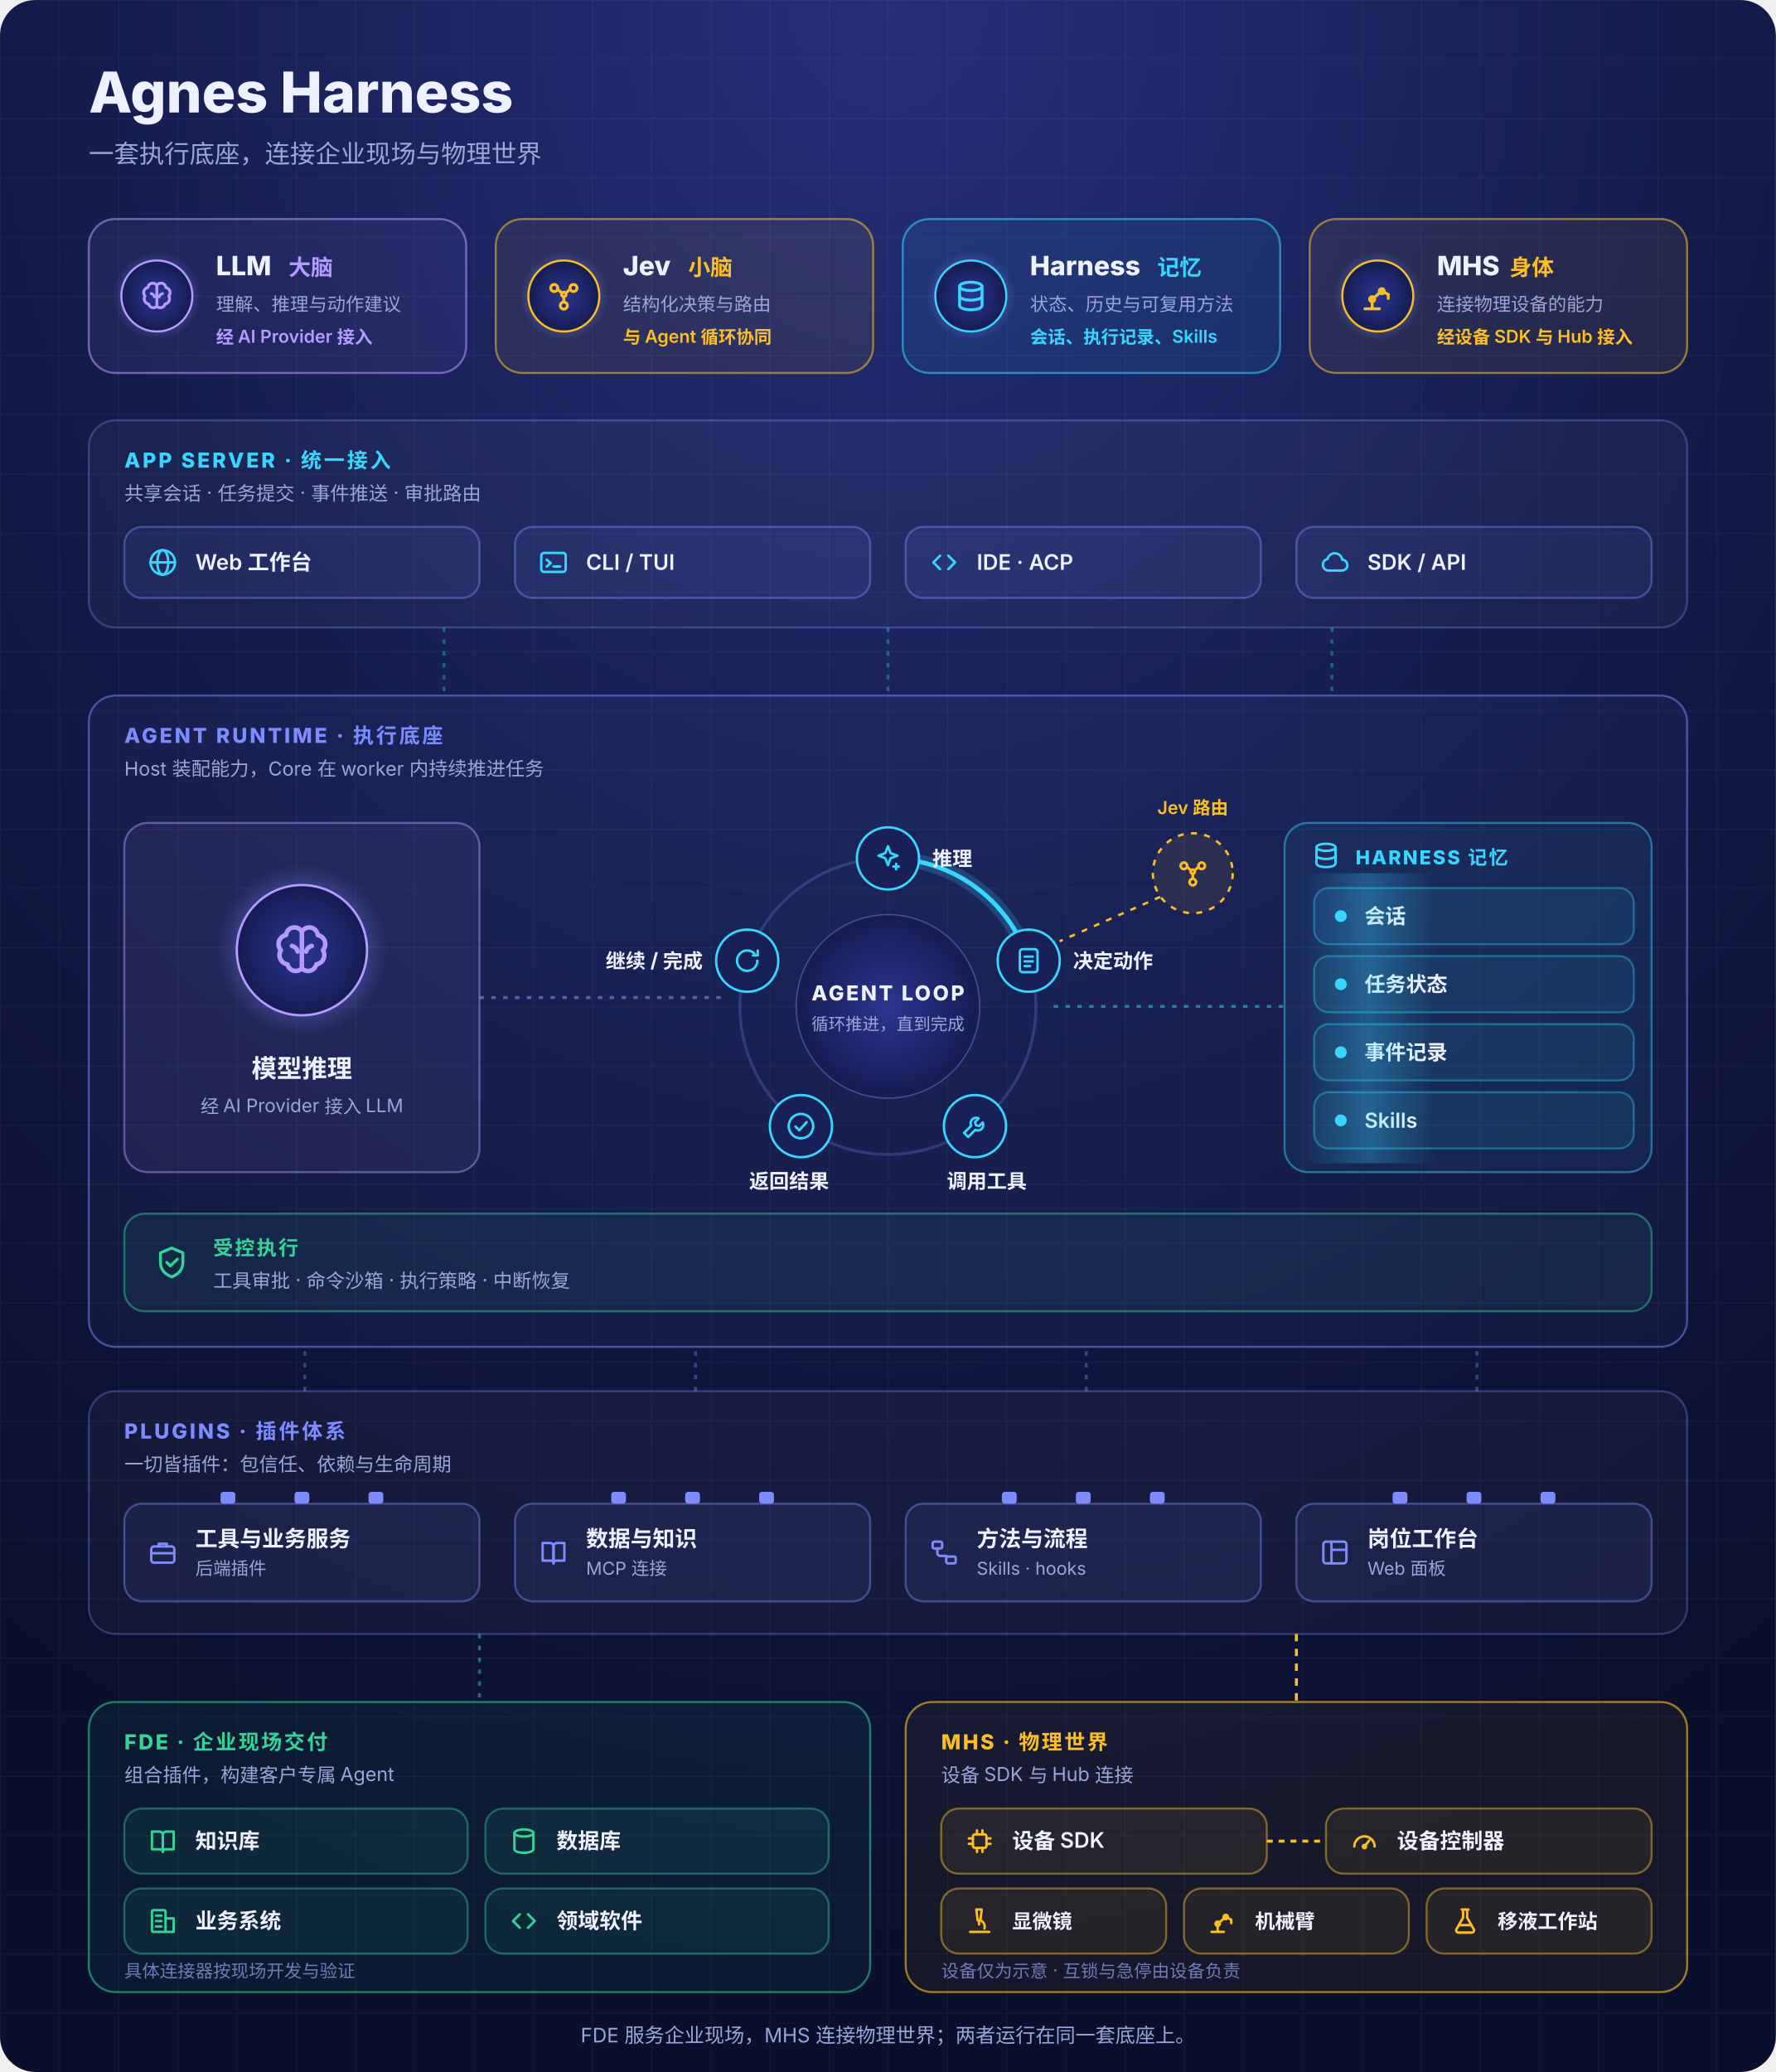
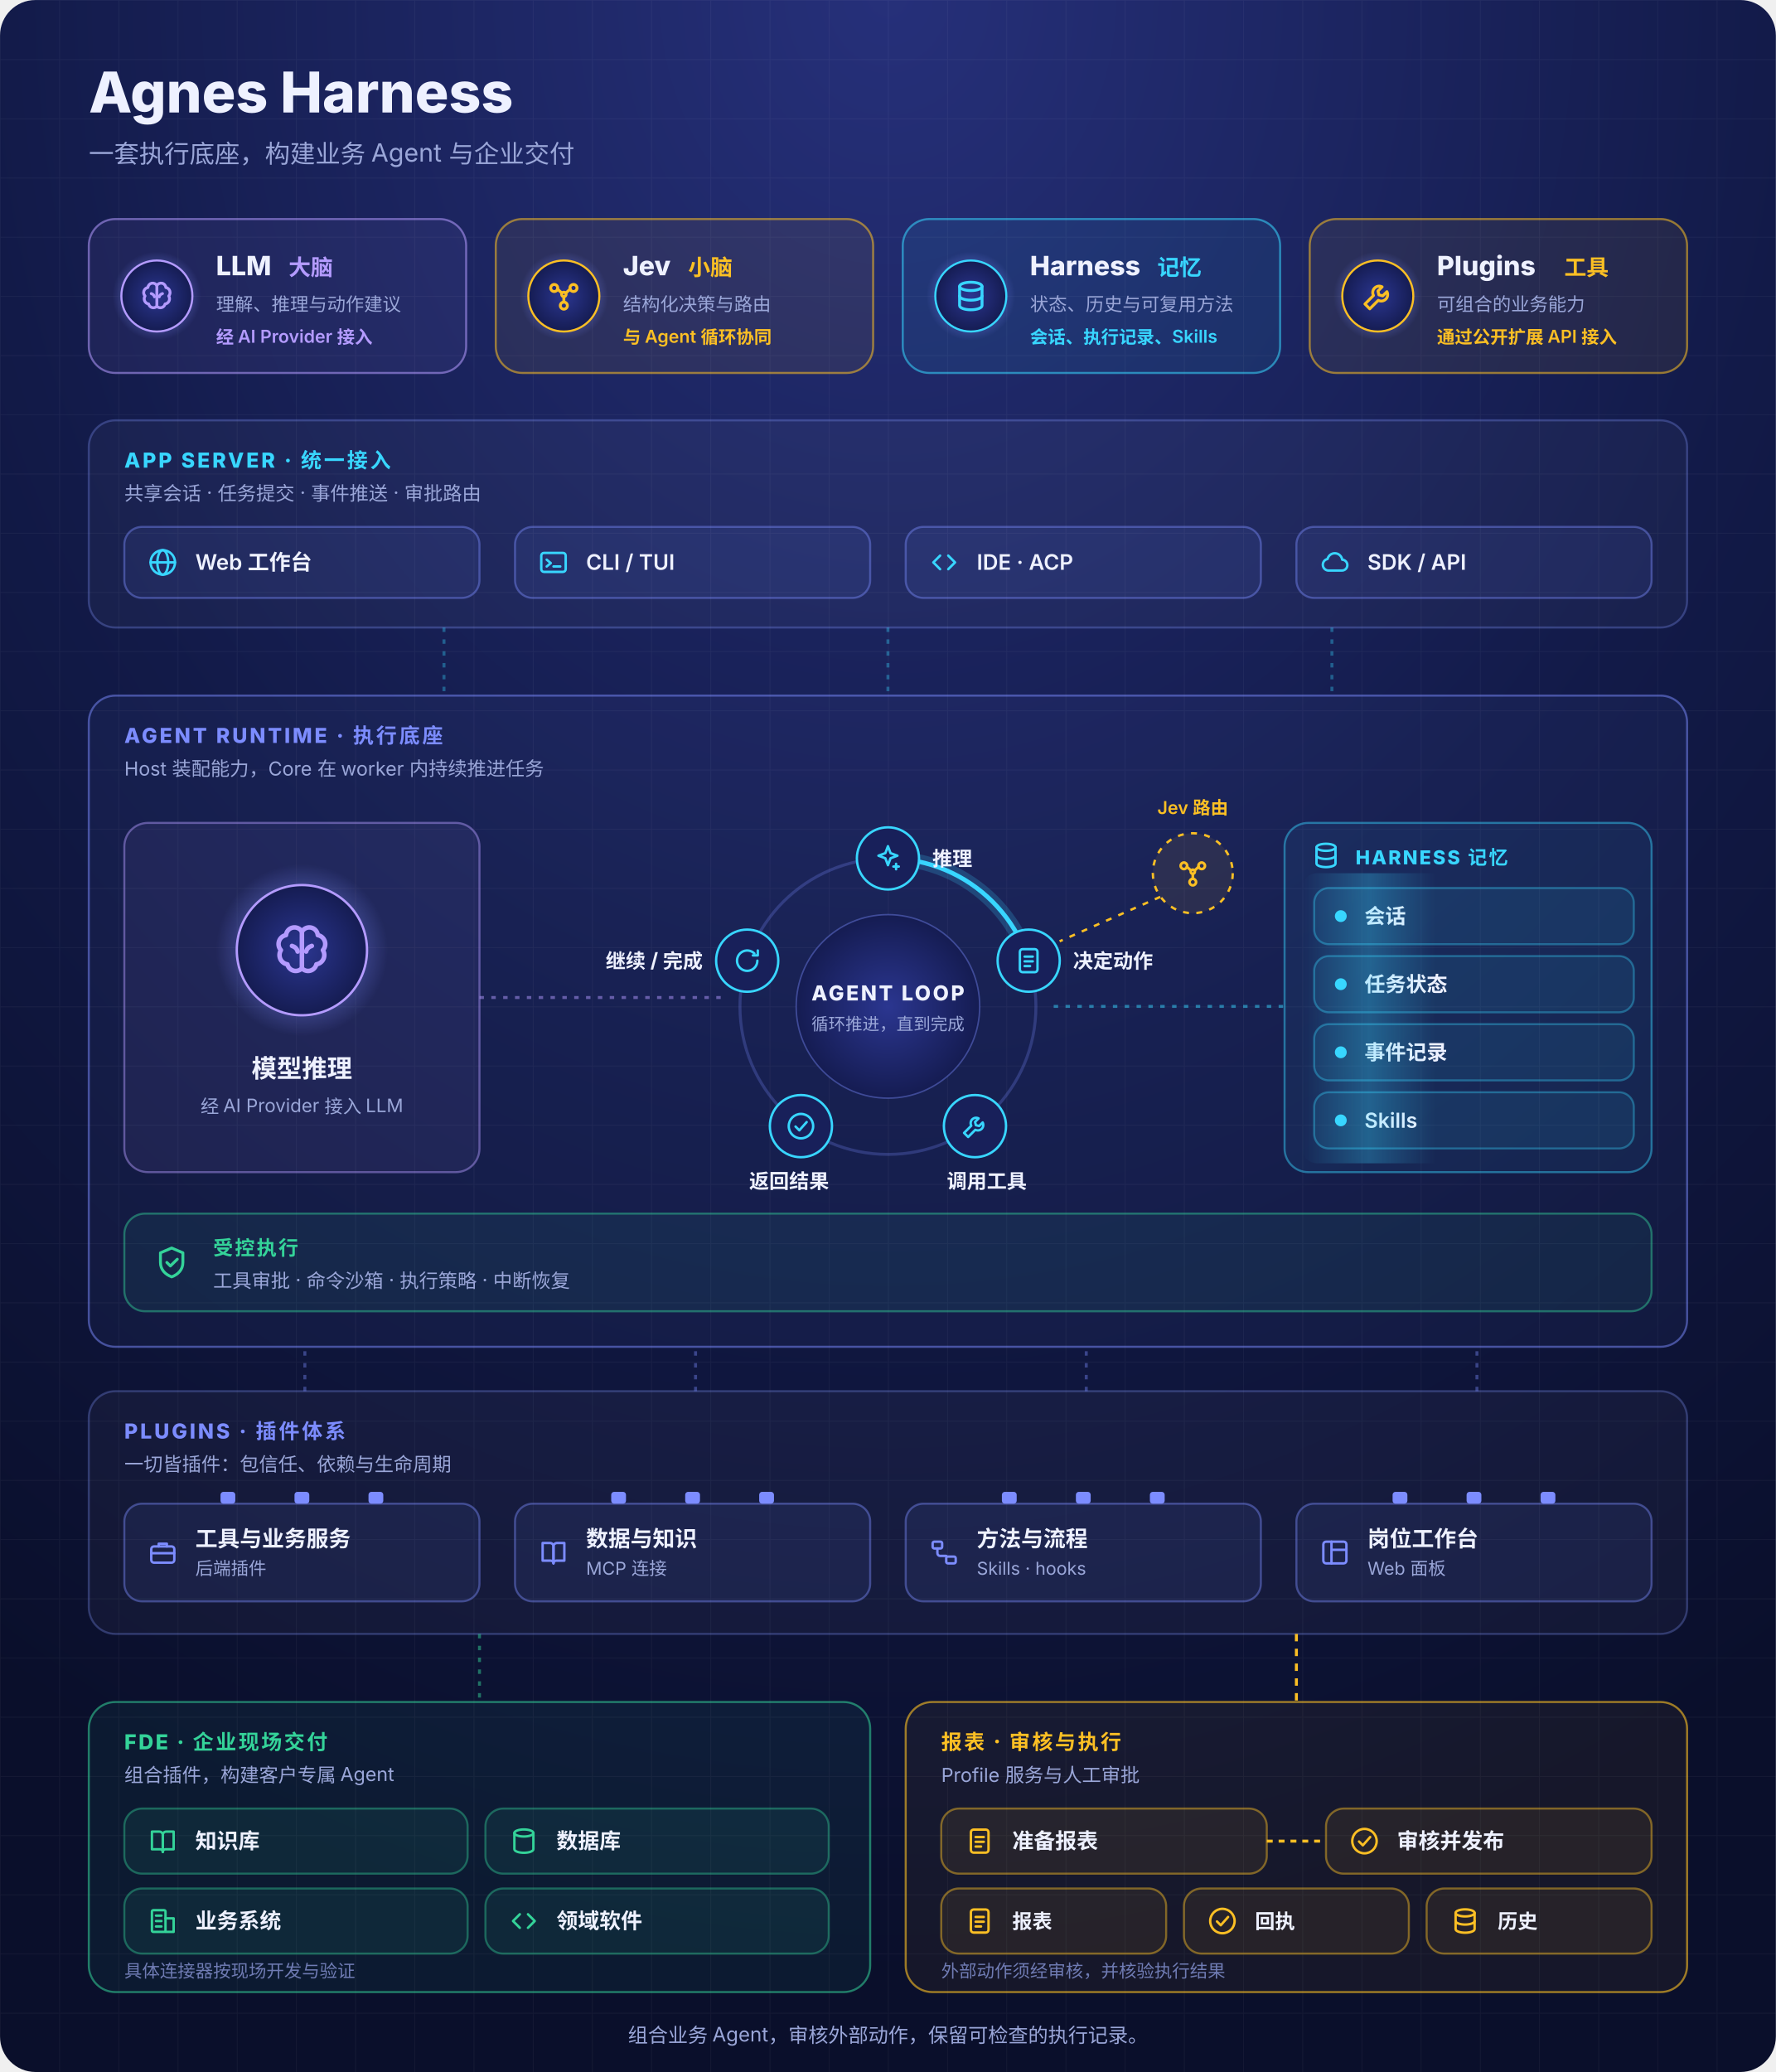
<svg xmlns="http://www.w3.org/2000/svg" width="1200" height="1400" viewBox="0 0 1200 1400" role="img" aria-labelledby="title description" xml:lang="zh-CN">
  <defs>
    <radialGradient id="bg" cx="50%" cy="0%" r="95%">
      <stop offset="0" stop-color="#26307a" />
      <stop offset=".55" stop-color="#121a48" />
      <stop offset="1" stop-color="#0a0f2b" />
    </radialGradient>
    <radialGradient id="halo">
      <stop offset="0" stop-color="#7c8cff" stop-opacity=".9" />
      <stop offset="1" stop-color="#7c8cff" stop-opacity="0" />
    </radialGradient>
    <radialGradient id="core">
      <stop offset="0" stop-color="#2b3690" />
      <stop offset="1" stop-color="#151c52" />
    </radialGradient>
    <linearGradient id="sweepGrad" x1="0" x2="1">
      <stop offset="0" stop-color="#38d6ff" stop-opacity="0" />
      <stop offset=".5" stop-color="#38d6ff" stop-opacity=".28" />
      <stop offset="1" stop-color="#38d6ff" stop-opacity="0" />
    </linearGradient>
    <pattern id="grid" width="40" height="40" patternUnits="userSpaceOnUse">
      <path d="M40 0H0V40" fill="none" stroke="rgba(255,255,255,0.045)" stroke-width="1" />
    </pattern>
    <clipPath id="memclip">
      <rect x="880" y="590" width="232" height="196" rx="10" />
    </clipPath>
    <style>.beat{opacity:0;animation:beat 12s ease-in-out infinite}@keyframes beat{0%,100%{opacity:0}4%{opacity:1}13%{opacity:0}}.pulse{animation:pulse 2.6s ease-in-out infinite}@keyframes pulse{0%,100%{opacity:.35}50%{opacity:.9}}.march{animation:march 1.4s linear infinite}@keyframes march{to{stroke-dashoffset:-28}}.spin{transform-box:fill-box;transform-origin:center;animation:spin 9s linear infinite}@keyframes spin{to{transform:rotate(360deg)}}.comet{animation:comet 6s linear infinite}@keyframes comet{to{stroke-dashoffset:-628.3}}.sweep{animation:sweep 3.6s ease-in-out infinite}@keyframes sweep{0%{transform:translateX(-90px)}60%,100%{transform:translateX(330px)}}.pin{animation:pin 12s ease-in-out infinite}@keyframes pin{0%,46%,62%,100%{opacity:.35}50%{opacity:1}}@media (prefers-reduced-motion:reduce){*{animation:none!important}.motion{display:none}}</style>
  </defs>
  <rect width="1200" height="1400" rx="24" fill="url(#bg)" />
  <rect width="1200" height="1400" rx="24" fill="url(#grid)" />
  <g font-family="Inter, -apple-system, Segoe UI, PingFang SC, Microsoft YaHei, Arial, sans-serif">
    <text x="60" y="76" font-size="38" font-weight="800" fill="#eef1ff">Agnes Harness</text>
-     <text x="60" y="110" font-size="17" font-weight="400" fill="#9aa6d8">一套执行底座，连接企业现场与物理世界</text>
+     <text x="60" y="110" font-size="17" font-weight="400" fill="#9aa6d8">一套执行底座，构建业务 Agent 与企业交付</text>
    <rect x="60" y="148" width="255" height="104" rx="18" fill="rgba(180,155,255,0.07)" stroke="rgba(180,155,255,0.55)" stroke-width="1.4" />
    <circle cx="106" cy="200" r="30" fill="url(#halo)" class="pulse" style="animation-delay:0s" />
    <circle cx="106" cy="200" r="24" fill="url(#core)" stroke="#b49bff" stroke-width="1.4" />
    <g transform="translate(93 187) scale(1.083333)" fill="none" stroke="#b49bff" stroke-width="1.8" stroke-linecap="round" stroke-linejoin="round">
      <path d="M12 5.5a3 3 0 0 0-5.6 1.2A3.2 3.2 0 0 0 4.6 12a3.3 3.3 0 0 0 2.3 5 3 3 0 0 0 5.1 1.4z" />
      <path d="M12 5.5a3 3 0 0 1 5.6 1.2 3.2 3.2 0 0 1 1.8 5.3 3.3 3.3 0 0 1-2.3 5A3 3 0 0 1 12 18.4" />
      <path d="M8.5 10.5c1 .3 1.8 1 2 2M15.5 10.5c-1 .3-1.8 1-2 2" />
    </g>
    <text x="146" y="186" font-size="18" font-weight="800" fill="#eef1ff">LLM</text>
    <text x="195" y="186" font-size="15" font-weight="600" fill="#b49bff">大脑</text>
    <text x="146" y="210" font-size="12.5" font-weight="400" fill="#9aa6d8">理解、推理与动作建议</text>
    <text x="146" y="232" font-size="12" font-weight="600" fill="#b49bff">经 AI Provider 接入</text>
    <rect x="335" y="148" width="255" height="104" rx="18" fill="rgba(251,191,36,0.07)" stroke="rgba(251,191,36,0.55)" stroke-width="1.4" />
    <circle cx="381" cy="200" r="30" fill="url(#halo)" class="pulse" style="animation-delay:0.6s" />
    <circle cx="381" cy="200" r="24" fill="url(#core)" stroke="#fbbf24" stroke-width="1.4" />
    <g transform="translate(368 187) scale(1.083333)" fill="none" stroke="#fbbf24" stroke-width="1.8" stroke-linecap="round" stroke-linejoin="round">
      <circle cx="6" cy="7" r="2.2" />
      <circle cx="18" cy="7" r="2.2" />
      <circle cx="12" cy="18" r="2.2" />
      <circle cx="12" cy="11" r="1.4" />
      <path d="M8 7.6l2.8 2.6M16 7.6l-2.8 2.6M12 12.4v3.4" />
    </g>
    <text x="421" y="186" font-size="18" font-weight="800" fill="#eef1ff">Jev</text>
    <text x="465" y="186" font-size="15" font-weight="600" fill="#fbbf24">小脑</text>
    <text x="421" y="210" font-size="12.5" font-weight="400" fill="#9aa6d8">结构化决策与路由</text>
    <text x="421" y="232" font-size="12" font-weight="600" fill="#fbbf24">与 Agent 循环协同</text>
    <rect x="610" y="148" width="255" height="104" rx="18" fill="rgba(56,214,255,0.07)" stroke="rgba(56,214,255,0.55)" stroke-width="1.4" />
    <circle cx="656" cy="200" r="30" fill="url(#halo)" class="pulse" style="animation-delay:1.2s" />
    <circle cx="656" cy="200" r="24" fill="url(#core)" stroke="#38d6ff" stroke-width="1.4" />
    <g transform="translate(643 187) scale(1.083333)" fill="none" stroke="#38d6ff" stroke-width="1.8" stroke-linecap="round" stroke-linejoin="round">
      <ellipse cx="12" cy="6" rx="7" ry="2.6" />
      <path d="M5 6v12c0 1.4 3.1 2.6 7 2.6s7-1.2 7-2.6V6" />
      <path d="M5 12c0 1.4 3.1 2.6 7 2.6s7-1.2 7-2.6" />
    </g>
    <text x="696" y="186" font-size="18" font-weight="800" fill="#eef1ff">Harness</text>
    <text x="782" y="186" font-size="15" font-weight="600" fill="#38d6ff">记忆</text>
    <text x="696" y="210" font-size="12.5" font-weight="400" fill="#9aa6d8">状态、历史与可复用方法</text>
    <text x="696" y="232" font-size="12" font-weight="600" fill="#38d6ff">会话、执行记录、Skills</text>
    <rect x="885" y="148" width="255" height="104" rx="18" fill="rgba(251,191,36,0.07)" stroke="rgba(251,191,36,0.55)" stroke-width="1.4" />
    <circle cx="931" cy="200" r="30" fill="url(#halo)" class="pulse" style="animation-delay:1.8s" />
    <circle cx="931" cy="200" r="24" fill="url(#core)" stroke="#fbbf24" stroke-width="1.4" />
    <g transform="translate(918 187) scale(1.083333)" fill="none" stroke="#fbbf24" stroke-width="1.8" stroke-linecap="round" stroke-linejoin="round">
-       <path d="M4 20h9M8.5 20v-6l6-5 4 2" />
-       <circle cx="8.5" cy="14" r="1.6" />
-       <circle cx="14.5" cy="9" r="1.6" />
-       <path d="M18.5 11v2.5" />
-     </g>
-     <text x="971" y="186" font-size="18" font-weight="800" fill="#eef1ff">MHS</text>
-     <text x="1020" y="186" font-size="15" font-weight="600" fill="#fbbf24">身体</text>
-     <text x="971" y="210" font-size="12.5" font-weight="400" fill="#9aa6d8">连接物理设备的能力</text>
-     <text x="971" y="232" font-size="12" font-weight="600" fill="#fbbf24">经设备 SDK 与 Hub 接入</text>
+       <path d="M14.7 6.3a4 4 0 0 0-5.4 5.4L4 17l3 3 5.3-5.3a4 4 0 0 0 5.4-5.4l-2.6 2.6-2.4-.6-.6-2.4z" />
+     </g>
+     <text x="971" y="186" font-size="18" font-weight="800" fill="#eef1ff">Plugins</text>
+     <text x="1057" y="186" font-size="15" font-weight="600" fill="#fbbf24">工具</text>
+     <text x="971" y="210" font-size="12.5" font-weight="400" fill="#9aa6d8">可组合的业务能力</text>
+     <text x="971" y="232" font-size="12" font-weight="600" fill="#fbbf24">通过公开扩展 API 接入</text>
    <rect x="60" y="284" width="1080" height="140" rx="18" fill="rgba(255,255,255,0.035)" stroke="rgba(132,150,255,0.30)" stroke-width="1.4" />
    <text x="84" y="316" font-size="14" font-weight="800" fill="#38d6ff" letter-spacing="1.6">APP SERVER · 统一接入</text>
    <text x="84" y="338" font-size="13" font-weight="400" fill="#9aa6d8">共享会话 · 任务提交 · 事件推送 · 审批路由</text>
    <rect x="84" y="356" width="240" height="48" rx="12" fill="rgba(124,140,255,0.08)" stroke="rgba(124,140,255,0.42)" stroke-width="1.4" />
    <g transform="translate(99 369) scale(0.9166667)" fill="none" stroke="#38d6ff" stroke-width="1.8" stroke-linecap="round" stroke-linejoin="round">
      <circle cx="12" cy="12" r="9" />
      <ellipse cx="12" cy="12" rx="4" ry="9" />
      <path d="M3 12h18" />
    </g>
    <text x="132" y="385" font-size="14.5" font-weight="600" fill="#eef1ff">Web 工作台</text>
    <rect x="348" y="356" width="240" height="48" rx="12" fill="rgba(124,140,255,0.08)" stroke="rgba(124,140,255,0.42)" stroke-width="1.4" />
    <g transform="translate(363 369) scale(0.9166667)" fill="none" stroke="#38d6ff" stroke-width="1.8" stroke-linecap="round" stroke-linejoin="round">
      <rect x="3" y="5" width="18" height="14" rx="2" />
      <path d="M7 10l3 2.5L7 15M12 15h5" />
    </g>
    <text x="396" y="385" font-size="14.5" font-weight="600" fill="#eef1ff">CLI / TUI</text>
    <rect x="612" y="356" width="240" height="48" rx="12" fill="rgba(124,140,255,0.08)" stroke="rgba(124,140,255,0.42)" stroke-width="1.4" />
    <g transform="translate(627 369) scale(0.9166667)" fill="none" stroke="#38d6ff" stroke-width="1.8" stroke-linecap="round" stroke-linejoin="round">
      <path d="M9 7l-5 5 5 5M15 7l5 5-5 5" />
    </g>
    <text x="660" y="385" font-size="14.5" font-weight="600" fill="#eef1ff">IDE · ACP</text>
    <rect x="876" y="356" width="240" height="48" rx="12" fill="rgba(124,140,255,0.08)" stroke="rgba(124,140,255,0.42)" stroke-width="1.4" />
    <g transform="translate(891 369) scale(0.9166667)" fill="none" stroke="#38d6ff" stroke-width="1.8" stroke-linecap="round" stroke-linejoin="round">
      <path d="M7 18h10a4 4 0 0 0 .4-8A5.5 5.5 0 0 0 6.6 9.5 4.3 4.3 0 0 0 7 18z" />
    </g>
    <text x="924" y="385" font-size="14.5" font-weight="600" fill="#eef1ff">SDK / API</text>
    <g class="beat" style="animation-delay:0s" fill="none" stroke="#38d6ff">
      <rect x="84" y="356" width="1032" height="48" rx="12" stroke-width="9" stroke-opacity=".22" />
      <rect x="84" y="356" width="1032" height="48" rx="12" stroke-width="2.4" />
    </g>
    <path d="M 300 424 V 470" stroke="rgba(56,214,255,0.35)" stroke-width="2" stroke-dasharray="3 5" />
    <g class="motion" fill="#38d6ff" opacity="0">
      <circle r="9.36" opacity=".22" />
      <circle r="3.6" />
      <animateMotion path="M 300 424 V 470" dur="1.6s" begin="0.4s" repeatCount="indefinite" />
      <animate attributeName="opacity" values="0;1;1;0" keyTimes="0;.12;.85;1" dur="1.6s" begin="0.4s" repeatCount="indefinite" />
    </g>
    <path d="M 600 424 V 470" stroke="rgba(56,214,255,0.35)" stroke-width="2" stroke-dasharray="3 5" />
    <g class="motion" fill="#38d6ff" opacity="0">
      <circle r="9.36" opacity=".22" />
      <circle r="3.6" />
      <animateMotion path="M 600 424 V 470" dur="1.6s" begin="0.8s" repeatCount="indefinite" />
      <animate attributeName="opacity" values="0;1;1;0" keyTimes="0;.12;.85;1" dur="1.6s" begin="0.8s" repeatCount="indefinite" />
    </g>
    <path d="M 900 424 V 470" stroke="rgba(56,214,255,0.35)" stroke-width="2" stroke-dasharray="3 5" />
    <g class="motion" fill="#38d6ff" opacity="0">
      <circle r="9.36" opacity=".22" />
      <circle r="3.6" />
      <animateMotion path="M 900 424 V 470" dur="1.6s" begin="1.2s" repeatCount="indefinite" />
      <animate attributeName="opacity" values="0;1;1;0" keyTimes="0;.12;.85;1" dur="1.6s" begin="1.2s" repeatCount="indefinite" />
    </g>
    <rect x="60" y="470" width="1080" height="440" rx="18" fill="rgba(124,140,255,0.05)" stroke="rgba(124,140,255,0.5)" stroke-width="1.4" />
    <text x="84" y="502" font-size="14" font-weight="800" fill="#7c8cff" letter-spacing="1.6">AGENT RUNTIME · 执行底座</text>
    <text x="84" y="524" font-size="13" font-weight="400" fill="#9aa6d8">Host 装配能力，Core 在 worker 内持续推进任务</text>
    <rect x="84" y="556" width="240" height="236" rx="16" fill="rgba(180,155,255,0.07)" stroke="rgba(180,155,255,0.45)" stroke-width="1.4" />
    <circle cx="204" cy="642" r="58" fill="url(#halo)" class="pulse" />
    <circle cx="204" cy="642" r="44" fill="url(#core)" stroke="#b49bff" stroke-width="1.6" />
    <g transform="translate(181 619) scale(1.916667)" fill="none" stroke="#b49bff" stroke-width="1.6" stroke-linecap="round" stroke-linejoin="round">
      <path d="M12 5.5a3 3 0 0 0-5.6 1.2A3.2 3.2 0 0 0 4.6 12a3.3 3.3 0 0 0 2.3 5 3 3 0 0 0 5.1 1.4z" />
      <path d="M12 5.5a3 3 0 0 1 5.6 1.2 3.2 3.2 0 0 1 1.8 5.3 3.3 3.3 0 0 1-2.3 5A3 3 0 0 1 12 18.4" />
      <path d="M8.5 10.5c1 .3 1.8 1 2 2M15.5 10.5c-1 .3-1.8 1-2 2" />
    </g>
    <text x="204" y="728" font-size="17" font-weight="700" fill="#eef1ff" text-anchor="middle">模型推理</text>
    <text x="204" y="752" font-size="12.5" font-weight="400" fill="#9aa6d8" text-anchor="middle">经 AI Provider 接入 LLM</text>
    <path d="M 324 674 H 488" stroke="rgba(180,155,255,0.5)" stroke-width="2" stroke-dasharray="3 5" />
    <circle cx="600" cy="680" r="100" fill="none" stroke="rgba(124,140,255,0.25)" stroke-width="2" />
    <g fill="none" stroke="#38d6ff" stroke-linecap="round" stroke-dasharray="110 518.3" transform="rotate(-90 600 680)">
      <circle cx="600" cy="680" r="100" stroke-width="10" stroke-opacity=".2" class="comet" />
      <circle cx="600" cy="680" r="100" stroke-width="3" class="comet" />
    </g>
    <circle cx="600" cy="680" r="62" fill="url(#core)" stroke="rgba(124,140,255,0.4)" />
    <text x="600" y="676" font-size="14" font-weight="800" fill="#eef1ff" text-anchor="middle" letter-spacing="1.4">AGENT LOOP</text>
    <text x="600" y="696" font-size="11.5" font-weight="400" fill="#9aa6d8" text-anchor="middle">循环推进，直到完成</text>
    <circle cx="600.0" cy="580.0" r="21" fill="#18205a" stroke="#38d6ff" stroke-width="1.6" />
    <g transform="translate(589 569) scale(0.9166667)" fill="none" stroke="#38d6ff" stroke-width="1.8" stroke-linecap="round" stroke-linejoin="round">
      <path d="M12 3l1.9 5.1L19 10l-5.1 1.9L12 17l-1.9-5.1L5 10l5.1-1.9z" />
      <path d="M18 16v4M16 18h4" />
    </g>
    <text x="630.0" y="585.0" font-size="13.5" font-weight="650" fill="#eef1ff" text-anchor="start">推理</text>
    <circle cx="695.1" cy="649.1" r="21" fill="#18205a" stroke="#38d6ff" stroke-width="1.6" />
    <g transform="translate(684.1057 638.0983) scale(0.9166667)" fill="none" stroke="#38d6ff" stroke-width="1.8" stroke-linecap="round" stroke-linejoin="round">
      <rect x="5.5" y="3.5" width="13" height="17" rx="2" />
      <path d="M9 9h6M9 12.5h6M9 16h4" />
    </g>
    <text x="725.1" y="654.1" font-size="13.5" font-weight="650" fill="#eef1ff" text-anchor="start">决定动作</text>
    <circle cx="658.8" cy="760.9" r="21" fill="#18205a" stroke="#38d6ff" stroke-width="1.6" />
    <g transform="translate(647.7785 749.9017) scale(0.9166667)" fill="none" stroke="#38d6ff" stroke-width="1.8" stroke-linecap="round" stroke-linejoin="round">
      <path d="M14.7 6.3a4 4 0 0 0-5.4 5.4L4 17l3 3 5.3-5.3a4 4 0 0 0 5.4-5.4l-2.6 2.6-2.4-.6-.6-2.4z" />
    </g>
    <text x="666.8" y="802.9" font-size="13.5" font-weight="650" fill="#eef1ff" text-anchor="middle">调用工具</text>
    <circle cx="541.2" cy="760.9" r="21" fill="#18205a" stroke="#38d6ff" stroke-width="1.6" />
    <g transform="translate(530.2215 749.9017) scale(0.9166667)" fill="none" stroke="#38d6ff" stroke-width="1.8" stroke-linecap="round" stroke-linejoin="round">
      <circle cx="12" cy="12" r="9" />
      <path d="M8 12.3l2.8 2.8L16.2 9" />
    </g>
    <text x="533.2" y="802.9" font-size="13.5" font-weight="650" fill="#eef1ff" text-anchor="middle">返回结果</text>
    <circle cx="504.9" cy="649.1" r="21" fill="#18205a" stroke="#38d6ff" stroke-width="1.6" />
    <g transform="translate(493.8943 638.0983) scale(0.9166667)" fill="none" stroke="#38d6ff" stroke-width="1.8" stroke-linecap="round" stroke-linejoin="round">
      <path d="M19.5 12a7.5 7.5 0 1 1-2.2-5.3" />
      <path d="M19.8 4.5v3.6h-3.6" />
    </g>
    <text x="474.9" y="654.1" font-size="13.5" font-weight="650" fill="#eef1ff" text-anchor="end">继续 / 完成</text>
    <g class="motion" fill="#ffffff" opacity="0">
      <circle r="11.7" opacity=".22" />
      <circle r="4.5" />
      <animateMotion path="M 600 580 A 100 100 0 0 1 600 780 A 100 100 0 0 1 600 580" dur="6s" begin="0s" repeatCount="indefinite" />
      <animate attributeName="opacity" values="0;1;1;0" keyTimes="0;.12;.85;1" dur="6s" begin="0s" repeatCount="indefinite" />
    </g>
    <circle cx="806" cy="590" r="27" fill="rgba(251,191,36,0.08)" stroke="#fbbf24" stroke-width="1.6" stroke-dasharray="4 5" class="spin" />
    <g transform="translate(794 578) scale(1)" fill="none" stroke="#fbbf24" stroke-width="1.8" stroke-linecap="round" stroke-linejoin="round">
      <circle cx="6" cy="7" r="2.2" />
      <circle cx="18" cy="7" r="2.2" />
      <circle cx="12" cy="18" r="2.2" />
      <circle cx="12" cy="11" r="1.4" />
      <path d="M8 7.6l2.8 2.6M16 7.6l-2.8 2.6M12 12.4v3.4" />
    </g>
    <text x="806" y="550" font-size="12" font-weight="600" fill="#fbbf24" text-anchor="middle">Jev 路由</text>
    <path d="M 784 606 L 716 636" stroke="#fbbf24" stroke-width="1.6" stroke-dasharray="4 5" class="march" fill="none" />
    <rect x="868" y="556" width="248" height="236" rx="16" fill="rgba(56,214,255,0.06)" stroke="rgba(56,214,255,0.45)" stroke-width="1.4" />
    <g transform="translate(885 567) scale(0.9166667)" fill="none" stroke="#38d6ff" stroke-width="1.8" stroke-linecap="round" stroke-linejoin="round">
      <ellipse cx="12" cy="6" rx="7" ry="2.6" />
      <path d="M5 6v12c0 1.4 3.1 2.6 7 2.6s7-1.2 7-2.6V6" />
      <path d="M5 12c0 1.4 3.1 2.6 7 2.6s7-1.2 7-2.6" />
    </g>
    <text x="916" y="584" font-size="13" font-weight="800" fill="#38d6ff" letter-spacing="1.2">HARNESS 记忆</text>
    <rect x="888" y="600" width="216" height="38" rx="10" fill="rgba(56,214,255,0.08)" stroke="rgba(56,214,255,0.35)" stroke-width="1.4" />
    <circle cx="906" cy="619" r="4" fill="#38d6ff" class="pulse" style="animation-delay:0s" />
    <text x="922" y="624" font-size="14" font-weight="600" fill="#eef1ff">会话</text>
    <rect x="888" y="646" width="216" height="38" rx="10" fill="rgba(56,214,255,0.08)" stroke="rgba(56,214,255,0.35)" stroke-width="1.4" />
    <circle cx="906" cy="665" r="4" fill="#38d6ff" class="pulse" style="animation-delay:0.4s" />
    <text x="922" y="670" font-size="14" font-weight="600" fill="#eef1ff">任务状态</text>
    <rect x="888" y="692" width="216" height="38" rx="10" fill="rgba(56,214,255,0.08)" stroke="rgba(56,214,255,0.35)" stroke-width="1.4" />
    <circle cx="906" cy="711" r="4" fill="#38d6ff" class="pulse" style="animation-delay:0.8s" />
    <text x="922" y="716" font-size="14" font-weight="600" fill="#eef1ff">事件记录</text>
    <rect x="888" y="738" width="216" height="38" rx="10" fill="rgba(56,214,255,0.08)" stroke="rgba(56,214,255,0.35)" stroke-width="1.4" />
    <circle cx="906" cy="757" r="4" fill="#38d6ff" class="pulse" style="animation-delay:1.2s" />
    <text x="922" y="762" font-size="14" font-weight="600" fill="#eef1ff">Skills</text>
    <g clip-path="url(#memclip)">
      <rect class="sweep" x="880" y="590" width="90" height="196" fill="url(#sweepGrad)" />
    </g>
    <path d="M 712 680 H 868" stroke="rgba(56,214,255,0.5)" stroke-width="2" stroke-dasharray="3 5" />
    <rect x="84" y="820" width="1032" height="66" rx="14" fill="rgba(52,211,153,0.07)" stroke="rgba(52,211,153,0.45)" stroke-width="1.4" />
    <g transform="translate(103 840) scale(1.083333)" fill="none" stroke="#34d399" stroke-width="1.8" stroke-linecap="round" stroke-linejoin="round">
      <path d="M12 3l7 3v6c0 4.5-3 7.5-7 9-4-1.5-7-4.5-7-9V6z" />
      <path d="M9 12l2.2 2.2L15.5 10" />
    </g>
    <text x="144" y="848" font-size="13.5" font-weight="800" fill="#34d399" letter-spacing="1.2">受控执行</text>
    <text x="144" y="870" font-size="13" font-weight="400" fill="#9aa6d8">工具审批 · 命令沙箱 · 执行策略 · 中断恢复</text>
    <g class="beat" style="animation-delay:2.4s" fill="none" stroke="#b49bff">
      <rect x="84" y="556" width="240" height="236" rx="16" stroke-width="9" stroke-opacity=".22" />
      <rect x="84" y="556" width="240" height="236" rx="16" stroke-width="2.4" />
    </g>
    <g class="beat" style="animation-delay:3.4s" fill="none" stroke="#38d6ff">
      <rect x="868" y="556" width="248" height="236" rx="16" stroke-width="9" stroke-opacity=".22" />
      <rect x="868" y="556" width="248" height="236" rx="16" stroke-width="2.4" />
    </g>
    <g class="beat" style="animation-delay:4.4s" fill="none" stroke="#34d399">
      <rect x="84" y="820" width="1032" height="66" rx="14" stroke-width="9" stroke-opacity=".22" />
      <rect x="84" y="820" width="1032" height="66" rx="14" stroke-width="2.4" />
    </g>
    <path d="M 206 940 V 910" stroke="rgba(124,140,255,0.4)" stroke-width="2" stroke-dasharray="3 5" />
    <g class="motion" fill="#7c8cff" opacity="0">
      <circle r="8.84" opacity=".22" />
      <circle r="3.4" />
      <animateMotion path="M 206 960 V 910" dur="1.4s" begin="6s" repeatCount="indefinite" />
      <animate attributeName="opacity" values="0;1;1;0" keyTimes="0;.12;.85;1" dur="1.4s" begin="6s" repeatCount="indefinite" />
    </g>
    <path d="M 470 940 V 910" stroke="rgba(124,140,255,0.4)" stroke-width="2" stroke-dasharray="3 5" />
    <g class="motion" fill="#7c8cff" opacity="0">
      <circle r="8.84" opacity=".22" />
      <circle r="3.4" />
      <animateMotion path="M 470 960 V 910" dur="1.4s" begin="6.3s" repeatCount="indefinite" />
      <animate attributeName="opacity" values="0;1;1;0" keyTimes="0;.12;.85;1" dur="1.4s" begin="6.3s" repeatCount="indefinite" />
    </g>
    <path d="M 734 940 V 910" stroke="rgba(124,140,255,0.4)" stroke-width="2" stroke-dasharray="3 5" />
    <g class="motion" fill="#7c8cff" opacity="0">
      <circle r="8.84" opacity=".22" />
      <circle r="3.4" />
      <animateMotion path="M 734 960 V 910" dur="1.4s" begin="6.6s" repeatCount="indefinite" />
      <animate attributeName="opacity" values="0;1;1;0" keyTimes="0;.12;.85;1" dur="1.4s" begin="6.6s" repeatCount="indefinite" />
    </g>
    <path d="M 998 940 V 910" stroke="rgba(124,140,255,0.4)" stroke-width="2" stroke-dasharray="3 5" />
    <g class="motion" fill="#7c8cff" opacity="0">
      <circle r="8.84" opacity=".22" />
      <circle r="3.4" />
      <animateMotion path="M 998 960 V 910" dur="1.4s" begin="6.9s" repeatCount="indefinite" />
      <animate attributeName="opacity" values="0;1;1;0" keyTimes="0;.12;.85;1" dur="1.4s" begin="6.9s" repeatCount="indefinite" />
    </g>
    <rect x="60" y="940" width="1080" height="164" rx="18" fill="rgba(255,255,255,0.035)" stroke="rgba(132,150,255,0.30)" stroke-width="1.4" />
    <text x="84" y="972" font-size="14" font-weight="800" fill="#7c8cff" letter-spacing="1.6">PLUGINS · 插件体系</text>
    <text x="84" y="994" font-size="13" font-weight="400" fill="#9aa6d8">一切皆插件：包信任、依赖与生命周期</text>
    <rect x="149" y="1008" width="10" height="8" rx="2" fill="#7c8cff" class="pin" style="animation-delay:0s" />
    <rect x="199" y="1008" width="10" height="8" rx="2" fill="#7c8cff" class="pin" style="animation-delay:0s" />
    <rect x="249" y="1008" width="10" height="8" rx="2" fill="#7c8cff" class="pin" style="animation-delay:0s" />
    <rect x="84" y="1016" width="240" height="66" rx="12" fill="rgba(124,140,255,0.08)" stroke="rgba(124,140,255,0.42)" stroke-width="1.4" />
    <g transform="translate(99 1038) scale(0.9166667)" fill="none" stroke="#7c8cff" stroke-width="1.8" stroke-linecap="round" stroke-linejoin="round">
      <rect x="3.5" y="7.5" width="17" height="12" rx="2" />
      <path d="M9 7.5V5.5h6v2M3.5 12.5h17" />
    </g>
    <text x="132" y="1045" font-size="15" font-weight="650" fill="#eef1ff">工具与业务服务</text>
    <text x="132" y="1064" font-size="12" font-weight="400" fill="#9aa6d8">后端插件</text>
    <rect x="413" y="1008" width="10" height="8" rx="2" fill="#7c8cff" class="pin" style="animation-delay:0.15s" />
    <rect x="463" y="1008" width="10" height="8" rx="2" fill="#7c8cff" class="pin" style="animation-delay:0.15s" />
    <rect x="513" y="1008" width="10" height="8" rx="2" fill="#7c8cff" class="pin" style="animation-delay:0.15s" />
    <rect x="348" y="1016" width="240" height="66" rx="12" fill="rgba(124,140,255,0.08)" stroke="rgba(124,140,255,0.42)" stroke-width="1.4" />
    <g transform="translate(363 1038) scale(0.9166667)" fill="none" stroke="#7c8cff" stroke-width="1.8" stroke-linecap="round" stroke-linejoin="round">
      <path d="M4 5h5.5A2.5 2.5 0 0 1 12 7.5V20a2 2 0 0 0-2-2H4z" />
      <path d="M20 5h-5.5A2.5 2.5 0 0 0 12 7.5V20a2 2 0 0 1 2-2h6z" />
    </g>
    <text x="396" y="1045" font-size="15" font-weight="650" fill="#eef1ff">数据与知识</text>
    <text x="396" y="1064" font-size="12" font-weight="400" fill="#9aa6d8">MCP 连接</text>
    <rect x="677" y="1008" width="10" height="8" rx="2" fill="#7c8cff" class="pin" style="animation-delay:0.3s" />
    <rect x="727" y="1008" width="10" height="8" rx="2" fill="#7c8cff" class="pin" style="animation-delay:0.3s" />
    <rect x="777" y="1008" width="10" height="8" rx="2" fill="#7c8cff" class="pin" style="animation-delay:0.3s" />
    <rect x="612" y="1016" width="240" height="66" rx="12" fill="rgba(124,140,255,0.08)" stroke="rgba(124,140,255,0.42)" stroke-width="1.4" />
    <g transform="translate(627 1038) scale(0.9166667)" fill="none" stroke="#7c8cff" stroke-width="1.8" stroke-linecap="round" stroke-linejoin="round">
      <rect x="3.5" y="4" width="7" height="5" rx="1.2" />
      <rect x="13.5" y="15" width="7" height="5" rx="1.2" />
      <path d="M7 9v3.5a2 2 0 0 0 2 2h4.5" />
    </g>
    <text x="660" y="1045" font-size="15" font-weight="650" fill="#eef1ff">方法与流程</text>
    <text x="660" y="1064" font-size="12" font-weight="400" fill="#9aa6d8">Skills · hooks</text>
    <rect x="941" y="1008" width="10" height="8" rx="2" fill="#7c8cff" class="pin" style="animation-delay:0.45s" />
    <rect x="991" y="1008" width="10" height="8" rx="2" fill="#7c8cff" class="pin" style="animation-delay:0.45s" />
    <rect x="1041" y="1008" width="10" height="8" rx="2" fill="#7c8cff" class="pin" style="animation-delay:0.45s" />
    <rect x="876" y="1016" width="240" height="66" rx="12" fill="rgba(124,140,255,0.08)" stroke="rgba(124,140,255,0.42)" stroke-width="1.4" />
    <g transform="translate(891 1038) scale(0.9166667)" fill="none" stroke="#7c8cff" stroke-width="1.8" stroke-linecap="round" stroke-linejoin="round">
      <rect x="3.5" y="4" width="17" height="16" rx="2" />
      <path d="M9.5 4v16M9.5 10h11" />
    </g>
    <text x="924" y="1045" font-size="15" font-weight="650" fill="#eef1ff">岗位工作台</text>
    <text x="924" y="1064" font-size="12" font-weight="400" fill="#9aa6d8">Web 面板</text>
    <g class="beat" style="animation-delay:6s" fill="none" stroke="#7c8cff">
      <rect x="84" y="1016" width="1032" height="66" rx="12" stroke-width="9" stroke-opacity=".22" />
      <rect x="84" y="1016" width="1032" height="66" rx="12" stroke-width="2.4" />
    </g>
    <path d="M 324 1104 V 1150" stroke="rgba(52,211,153,0.5)" stroke-width="2" stroke-dasharray="3 5" />
    <g class="motion" fill="#34d399" opacity="0">
      <circle r="9.36" opacity=".22" />
      <circle r="3.6" />
      <animateMotion path="M 324 1104 V 1150" dur="1.4s" begin="7.6s" repeatCount="indefinite" />
      <animate attributeName="opacity" values="0;1;1;0" keyTimes="0;.12;.85;1" dur="1.4s" begin="7.6s" repeatCount="indefinite" />
    </g>
    <path d="M 876 1104 V 1150" stroke="#fbbf24" stroke-width="2" stroke-dasharray="5 5" class="march" />
    <g class="motion" fill="#fbbf24" opacity="0">
      <circle r="9.36" opacity=".22" />
      <circle r="3.6" />
      <animateMotion path="M 876 1104 V 1150" dur="1.4s" begin="8.2s" repeatCount="indefinite" />
      <animate attributeName="opacity" values="0;1;1;0" keyTimes="0;.12;.85;1" dur="1.4s" begin="8.2s" repeatCount="indefinite" />
    </g>
    <rect x="60" y="1150" width="528" height="196" rx="18" fill="rgba(52,211,153,0.06)" stroke="rgba(52,211,153,0.55)" stroke-width="1.4" />
    <text x="84" y="1182" font-size="14" font-weight="800" fill="#34d399" letter-spacing="1.4">FDE · 企业现场交付</text>
    <text x="84" y="1204" font-size="13" font-weight="400" fill="#9aa6d8">组合插件，构建客户专属 Agent</text>
    <rect x="84" y="1222" width="232" height="44" rx="12" fill="rgba(52,211,153,0.08)" stroke="rgba(52,211,153,0.4)" stroke-width="1.4" />
    <g transform="translate(99 1233) scale(0.9166667)" fill="none" stroke="#34d399" stroke-width="1.8" stroke-linecap="round" stroke-linejoin="round">
      <path d="M4 5h5.5A2.5 2.5 0 0 1 12 7.5V20a2 2 0 0 0-2-2H4z" />
      <path d="M20 5h-5.5A2.5 2.5 0 0 0 12 7.5V20a2 2 0 0 1 2-2h6z" />
    </g>
    <text x="132" y="1249" font-size="14.5" font-weight="600" fill="#eef1ff">知识库</text>
    <rect x="328" y="1222" width="232" height="44" rx="12" fill="rgba(52,211,153,0.08)" stroke="rgba(52,211,153,0.4)" stroke-width="1.4" />
    <g transform="translate(343 1233) scale(0.9166667)" fill="none" stroke="#34d399" stroke-width="1.8" stroke-linecap="round" stroke-linejoin="round">
      <ellipse cx="12" cy="6" rx="7" ry="2.6" />
      <path d="M5 6v12c0 1.4 3.1 2.6 7 2.6s7-1.2 7-2.6V6" />
    </g>
    <text x="376" y="1249" font-size="14.5" font-weight="600" fill="#eef1ff">数据库</text>
    <rect x="84" y="1276" width="232" height="44" rx="12" fill="rgba(52,211,153,0.08)" stroke="rgba(52,211,153,0.4)" stroke-width="1.4" />
    <g transform="translate(99 1287) scale(0.9166667)" fill="none" stroke="#34d399" stroke-width="1.8" stroke-linecap="round" stroke-linejoin="round">
      <rect x="4" y="4" width="10" height="16" rx="1" />
      <path d="M14 10h6v10h-6M7 8h4M7 12h4M7 16h4" />
    </g>
    <text x="132" y="1303" font-size="14.5" font-weight="600" fill="#eef1ff">业务系统</text>
    <rect x="328" y="1276" width="232" height="44" rx="12" fill="rgba(52,211,153,0.08)" stroke="rgba(52,211,153,0.4)" stroke-width="1.4" />
    <g transform="translate(343 1287) scale(0.9166667)" fill="none" stroke="#34d399" stroke-width="1.8" stroke-linecap="round" stroke-linejoin="round">
      <path d="M9 7l-5 5 5 5M15 7l5 5-5 5" />
    </g>
    <text x="376" y="1303" font-size="14.5" font-weight="600" fill="#eef1ff">领域软件</text>
    <text x="84" y="1336" font-size="12" font-weight="400" fill="#6f7bb3">具体连接器按现场开发与验证</text>
    <rect x="612" y="1150" width="528" height="196" rx="18" fill="rgba(251,191,36,0.05)" stroke="rgba(251,191,36,0.6)" stroke-width="1.4" />
-     <text x="636" y="1182" font-size="14" font-weight="800" fill="#fbbf24" letter-spacing="1.4">MHS · 物理世界</text>
-     <text x="636" y="1204" font-size="13" font-weight="400" fill="#9aa6d8">设备 SDK 与 Hub 连接</text>
+     <text x="636" y="1182" font-size="14" font-weight="800" fill="#fbbf24" letter-spacing="1.4">报表 · 审核与执行</text>
+     <text x="636" y="1204" font-size="13" font-weight="400" fill="#9aa6d8">Profile 服务与人工审批</text>
    <rect x="636" y="1222" width="220" height="44" rx="12" fill="rgba(251,191,36,0.07)" stroke="rgba(251,191,36,0.45)" stroke-width="1.4" />
    <g transform="translate(651 1233) scale(0.9166667)" fill="none" stroke="#fbbf24" stroke-width="1.8" stroke-linecap="round" stroke-linejoin="round">
-       <rect x="7" y="7" width="10" height="10" rx="1.6" />
-       <path d="M10 4v3M14 4v3M10 17v3M14 17v3M4 10h3M4 14h3M17 10h3M17 14h3" />
-     </g>
-     <text x="684" y="1249" font-size="14.5" font-weight="600" fill="#eef1ff">设备 SDK</text>
+       <rect x="5.5" y="3.5" width="13" height="17" rx="2" />
+       <path d="M9 9h6M9 12.5h6M9 16h4" />
+     </g>
+     <text x="684" y="1249" font-size="14.5" font-weight="600" fill="#eef1ff">准备报表</text>
    <rect x="896" y="1222" width="220" height="44" rx="12" fill="rgba(251,191,36,0.07)" stroke="rgba(251,191,36,0.45)" stroke-width="1.4" />
    <g transform="translate(911 1233) scale(0.9166667)" fill="none" stroke="#fbbf24" stroke-width="1.8" stroke-linecap="round" stroke-linejoin="round">
-       <path d="M4.5 16a7.5 7.5 0 1 1 15 0" />
-       <path d="M12 16l3.5-4.5" />
-       <circle cx="12" cy="16" r="1.2" />
-     </g>
-     <text x="944" y="1249" font-size="14.5" font-weight="600" fill="#eef1ff">设备控制器</text>
+       <circle cx="12" cy="12" r="9" />
+       <path d="M8 12.3l2.8 2.8L16.2 9" />
+     </g>
+     <text x="944" y="1249" font-size="14.5" font-weight="600" fill="#eef1ff">审核并发布</text>
    <path d="M 856 1244 H 892" stroke="#fbbf24" stroke-width="2" stroke-dasharray="4 4" class="march" />
    <rect x="636" y="1276" width="152" height="44" rx="12" fill="rgba(251,191,36,0.07)" stroke="rgba(251,191,36,0.45)" stroke-width="1.4" />
    <g transform="translate(651 1287) scale(0.9166667)" fill="none" stroke="#fbbf24" stroke-width="1.8" stroke-linecap="round" stroke-linejoin="round">
-       <path d="M9.5 3.5h4l-1 8h-2zM11.5 11.5v3M5 20h14M15.5 17.5a5 5 0 0 0-3-6" />
-     </g>
-     <text x="684" y="1303" font-size="13.5" font-weight="600" fill="#eef1ff">显微镜</text>
+       <rect x="5.5" y="3.5" width="13" height="17" rx="2" />
+       <path d="M9 9h6M9 12.5h6M9 16h4" />
+     </g>
+     <text x="684" y="1303" font-size="13.5" font-weight="600" fill="#eef1ff">报表</text>
    <rect x="800" y="1276" width="152" height="44" rx="12" fill="rgba(251,191,36,0.07)" stroke="rgba(251,191,36,0.45)" stroke-width="1.4" />
    <g transform="translate(815 1287) scale(0.9166667)" fill="none" stroke="#fbbf24" stroke-width="1.8" stroke-linecap="round" stroke-linejoin="round">
-       <path d="M4 20h9M8.5 20v-6l6-5 4 2" />
-       <circle cx="8.5" cy="14" r="1.6" />
-       <circle cx="14.5" cy="9" r="1.6" />
-       <path d="M18.5 11v2.5" />
-     </g>
-     <text x="848" y="1303" font-size="13.5" font-weight="600" fill="#eef1ff">机械臂</text>
+       <circle cx="12" cy="12" r="9" />
+       <path d="M8 12.3l2.8 2.8L16.2 9" />
+     </g>
+     <text x="848" y="1303" font-size="13.5" font-weight="600" fill="#eef1ff">回执</text>
    <rect x="964" y="1276" width="152" height="44" rx="12" fill="rgba(251,191,36,0.07)" stroke="rgba(251,191,36,0.45)" stroke-width="1.4" />
    <g transform="translate(979 1287) scale(0.9166667)" fill="none" stroke="#fbbf24" stroke-width="1.8" stroke-linecap="round" stroke-linejoin="round">
-       <path d="M9.5 3.5h5M10.5 3.5v6l-5 8.8a1.6 1.6 0 0 0 1.4 2.2h10.2a1.6 1.6 0 0 0 1.4-2.2l-5-8.8v-6" />
-       <path d="M7.6 15h8.8" />
-     </g>
-     <text x="1012" y="1303" font-size="13.5" font-weight="600" fill="#eef1ff">移液工作站</text>
-     <text x="636" y="1336" font-size="12" font-weight="400" fill="#6f7bb3">设备仅为示意 · 互锁与急停由设备负责</text>
+       <ellipse cx="12" cy="6" rx="7" ry="2.6" />
+       <path d="M5 6v12c0 1.4 3.1 2.6 7 2.6s7-1.2 7-2.6V6" />
+       <path d="M5 12c0 1.4 3.1 2.6 7 2.6s7-1.2 7-2.6" />
+     </g>
+     <text x="1012" y="1303" font-size="13.5" font-weight="600" fill="#eef1ff">历史</text>
+     <text x="636" y="1336" font-size="12" font-weight="400" fill="#6f7bb3">外部动作须经审核，并核验执行结果</text>
    <g class="beat" style="animation-delay:8s" fill="none" stroke="#34d399">
      <rect x="60" y="1150" width="528" height="196" rx="18" stroke-width="9" stroke-opacity=".22" />
      <rect x="60" y="1150" width="528" height="196" rx="18" stroke-width="2.4" />
    </g>
    <g class="beat" style="animation-delay:8.6s" fill="none" stroke="#fbbf24">
      <rect x="612" y="1150" width="528" height="196" rx="18" stroke-width="9" stroke-opacity=".22" />
      <rect x="612" y="1150" width="528" height="196" rx="18" stroke-width="2.4" />
    </g>
-     <text x="600" y="1380" font-size="13.5" font-weight="400" fill="#9aa6d8" text-anchor="middle">FDE 服务企业现场，MHS 连接物理世界；两者运行在同一套底座上。</text>
+     <text x="600" y="1380" font-size="13.5" font-weight="400" fill="#9aa6d8" text-anchor="middle">组合业务 Agent，审核外部动作，保留可检查的执行记录。</text>
  </g>
</svg>
